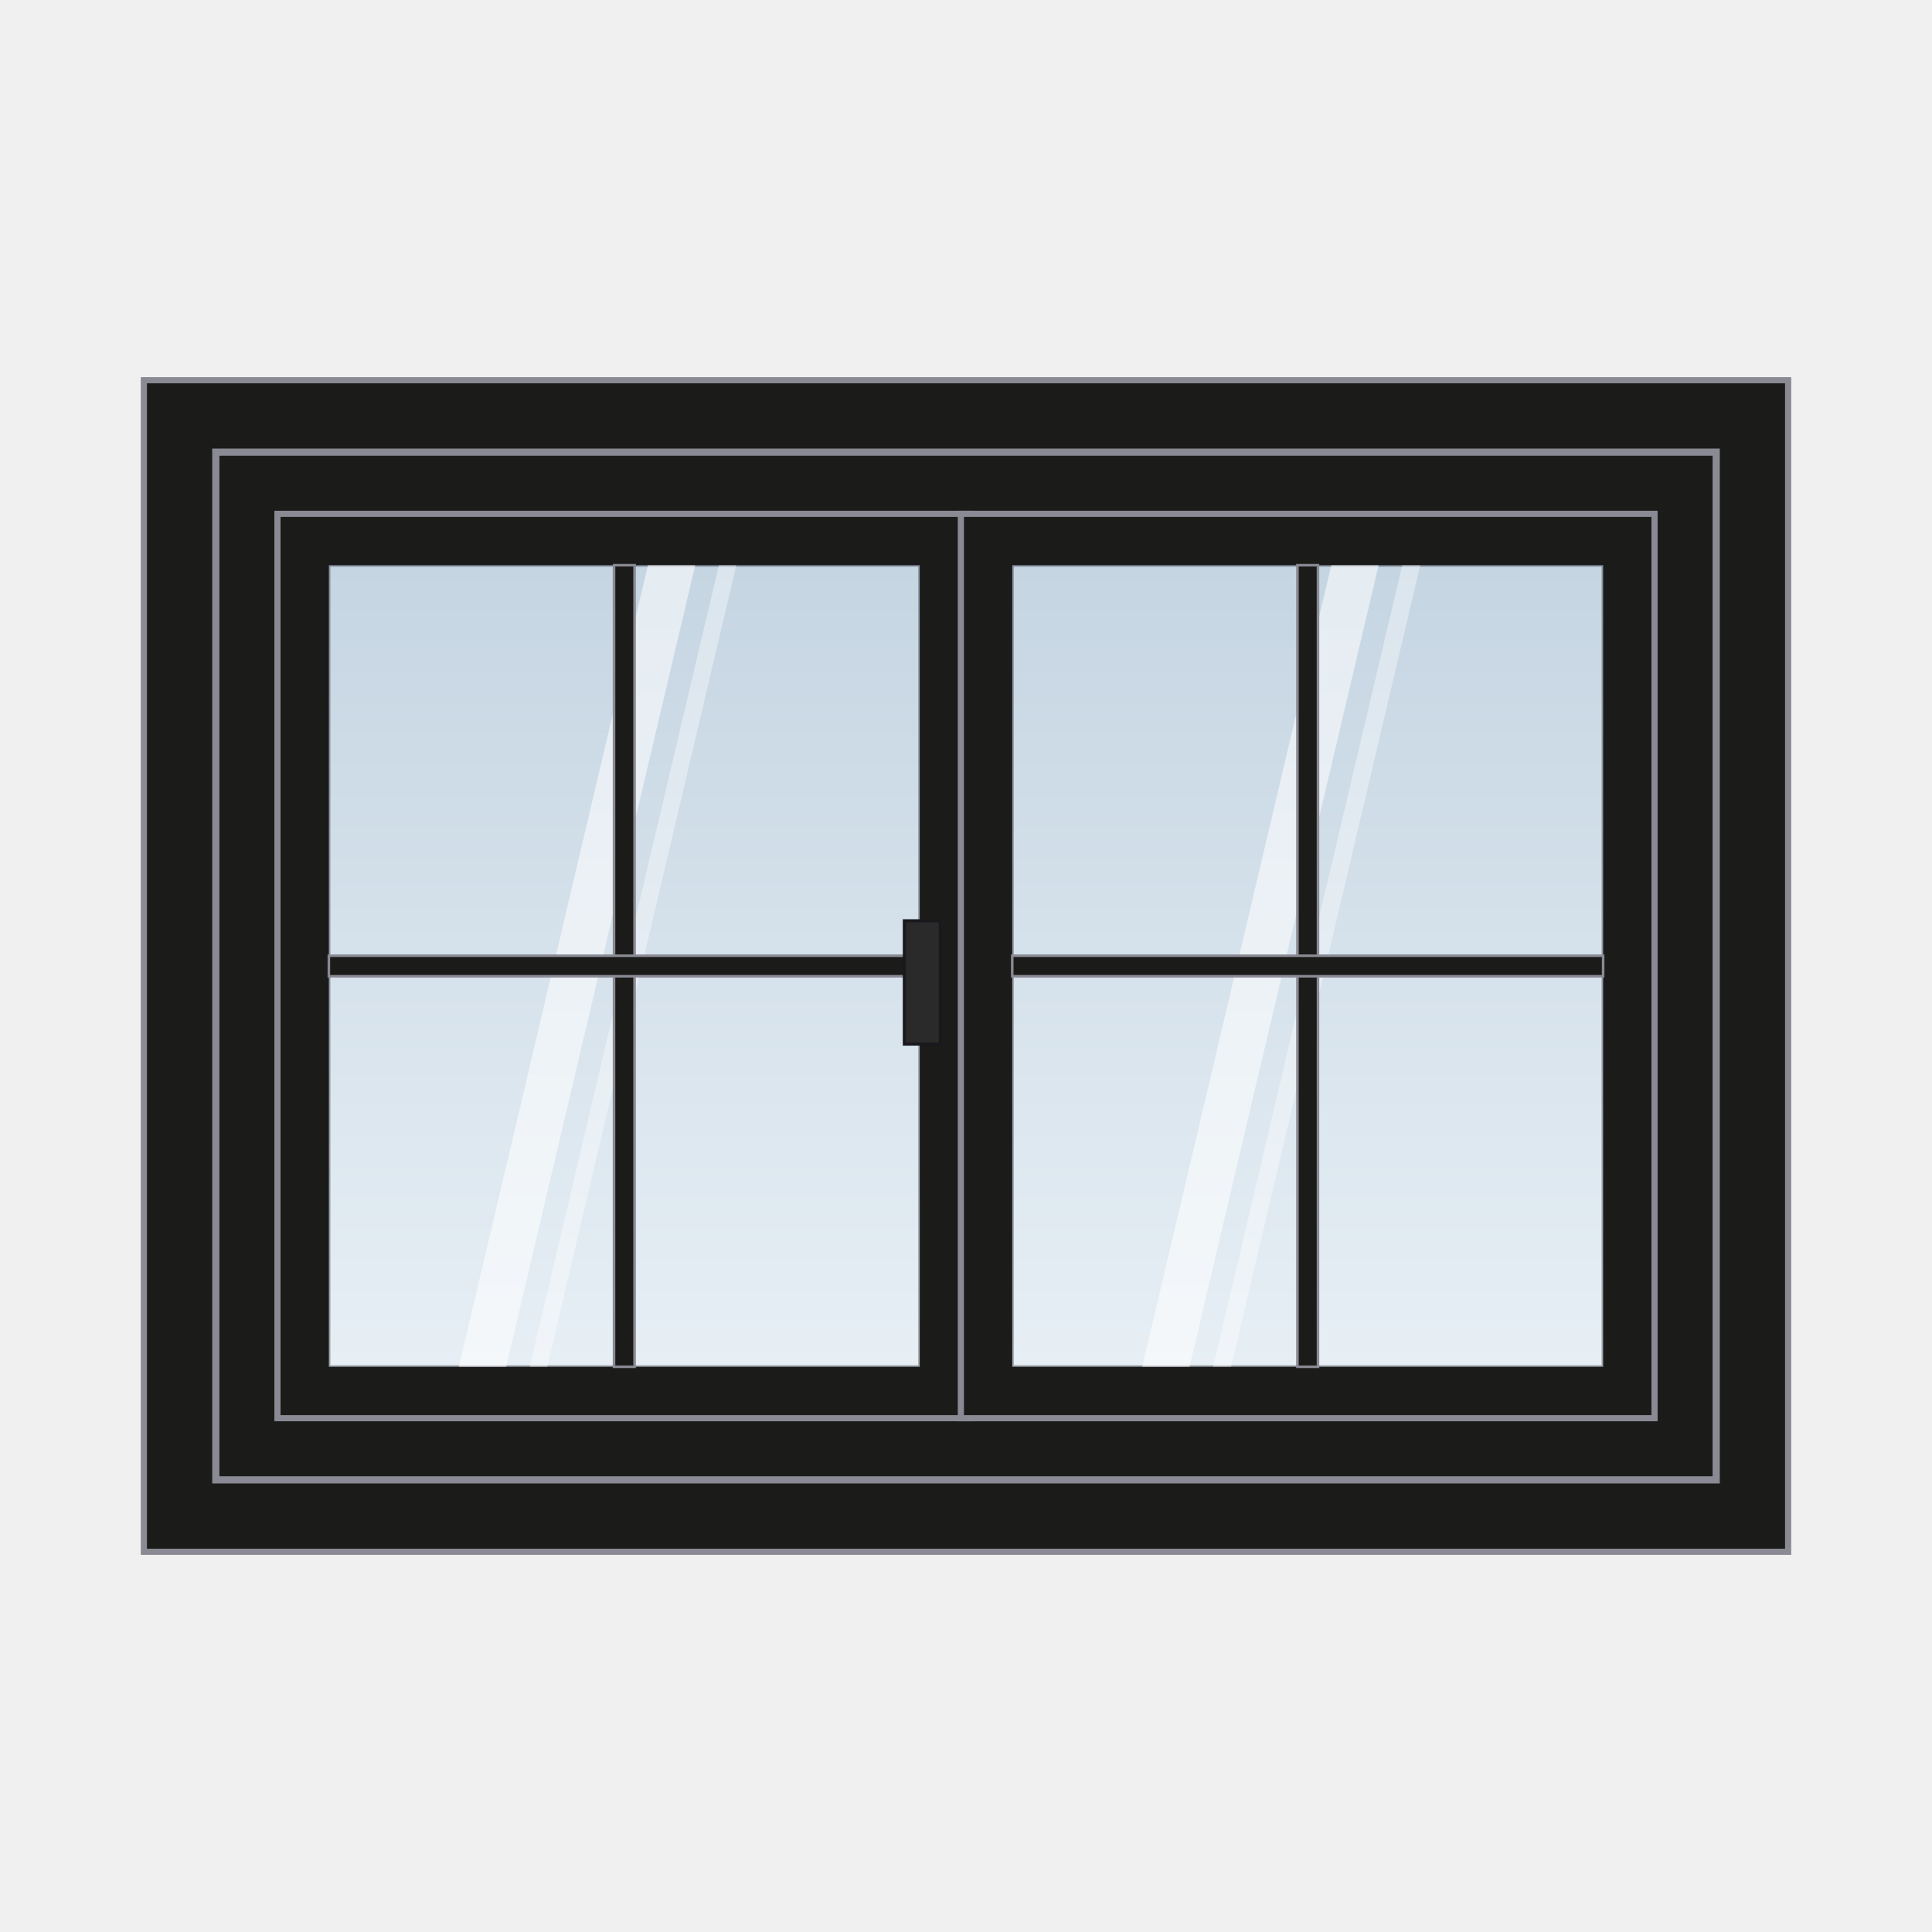
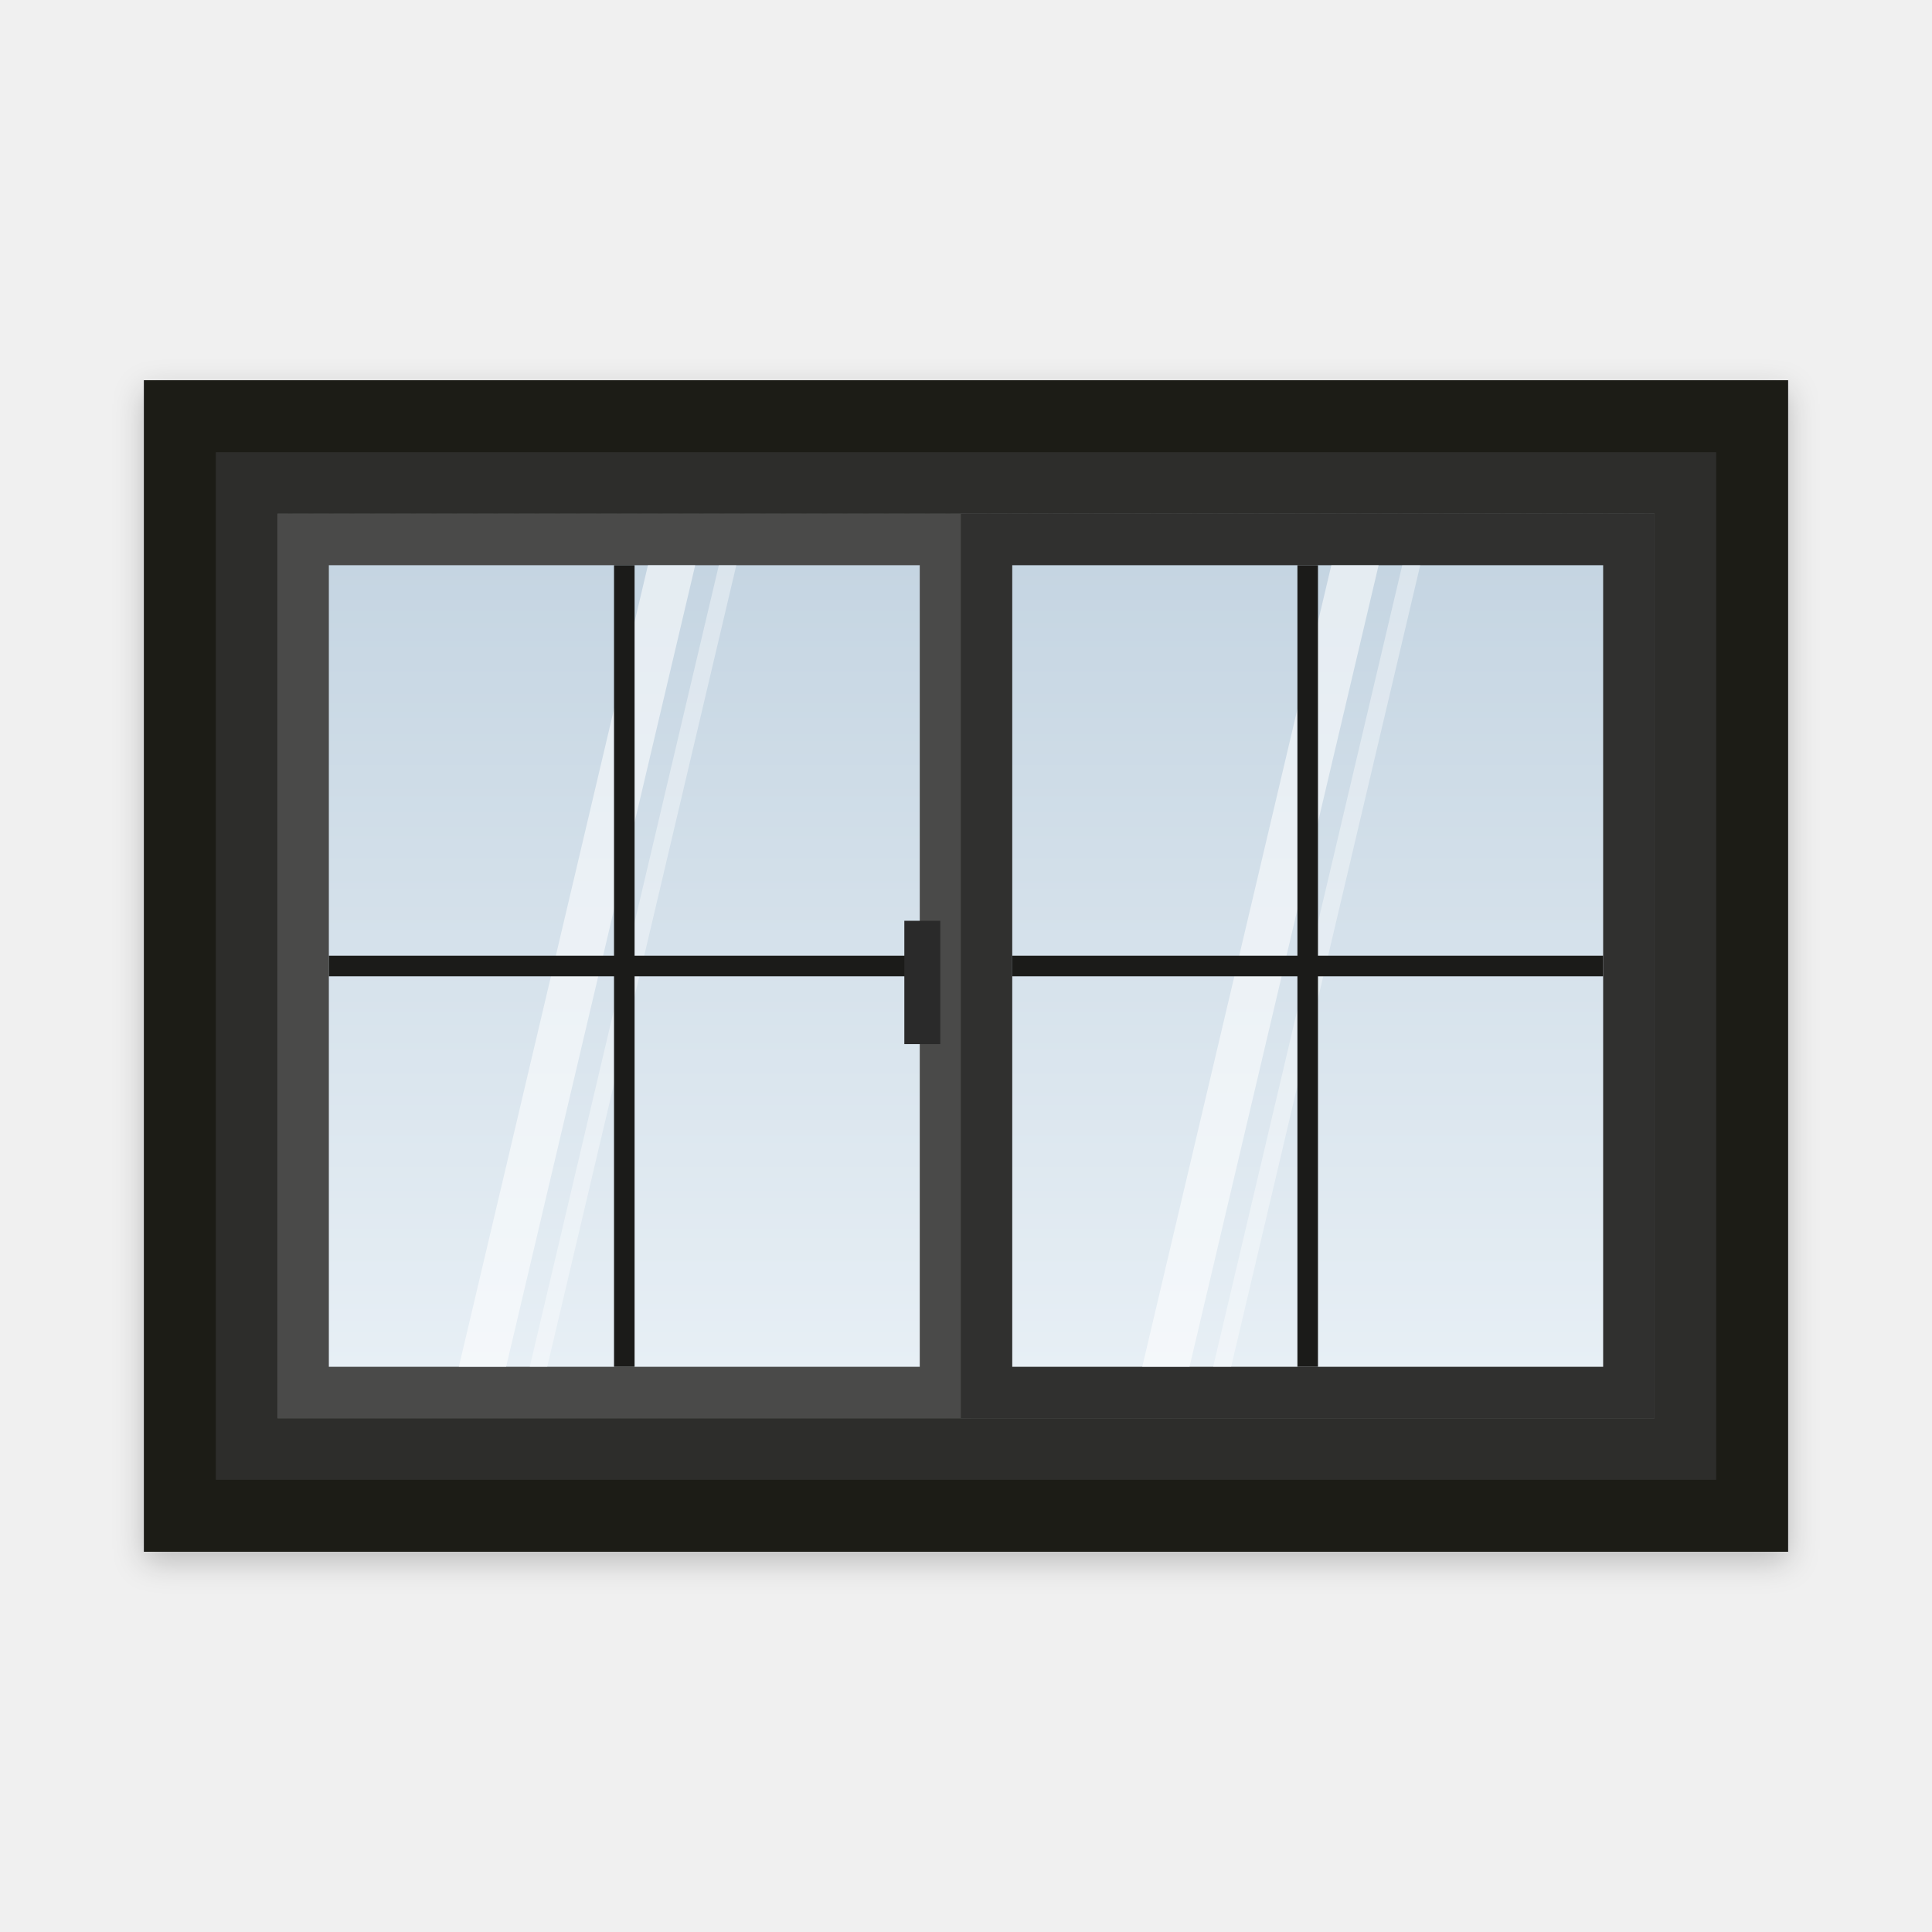
<svg xmlns="http://www.w3.org/2000/svg" viewBox="12.0 12.0 376.0 376.0" width="600" height="600" role="img">
  <defs>
    <linearGradient id="gl" x1="0" y1="0" x2="0" y2="1">
      <stop offset="0" stop-color="#C5D5E2" />
      <stop offset="1" stop-color="#E7EFF5" />
    </linearGradient>
    <pattern id="mesh" width="4" height="4" patternUnits="userSpaceOnUse">
      <rect width="4" height="4" fill="#B9C2CA" />
      <path d="M0 .5H4M.5 0V4" stroke="#19191D" stroke-opacity=".12" stroke-width="1" />
    </pattern>
    <pattern id="pine" width="14" height="14" patternUnits="userSpaceOnUse">
      <rect width="14" height="14" fill="#DFC195" />
      <path d="M3 0V14M9.5 0V14" stroke="#8C6030" stroke-opacity=".13" stroke-width="1" />
      <path d="M6 0V14" stroke="#FFFFFF" stroke-opacity=".12" stroke-width="1.4" />
    </pattern>
+     <filter id="sh" x="-20%" y="-20%" width="140%" height="140%">
+       <feDropShadow dx="0" dy="2" stdDeviation="3" flood-color="#000" flood-opacity=".22" />
+     </filter>
    <linearGradient id="shine" x1="0" y1="0" x2="1" y2="0">
      <stop offset="0" stop-color="#fff" stop-opacity="0" />
      <stop offset=".5" stop-color="#fff" stop-opacity=".75" />
      <stop offset="1" stop-color="#fff" stop-opacity="0" />
    </linearGradient>
  </defs>
-   <rect x="40.0" y="86.0" width="320.0" height="228.0" fill="#1B1B19" stroke="#8A8A94" stroke-width="1.2" />
-   <rect x="54.0" y="100.0" width="292.0" height="200.0" fill="#1B1B19" stroke="#8A8A94" stroke-width="1.4" />
-   <rect x="66.0" y="112.0" width="268.0" height="176.0" fill="url(#mesh)" stroke="#19191D" stroke-width="0.5" />
+   <rect x="40.0" y="86.0" width="320.0" height="228.0" fill="#1B1B19" filter="url(#sh)" />
+   <rect x="54.0" y="100.0" width="292.0" height="200.0" fill="#1B1B19" />
+   <rect x="54.0" y="100.0" width="292.0" height="200.0" fill="#FFFFFF" fill-opacity="0.080" />
+   <rect x="66.0" y="112.0" width="268.0" height="176.0" fill="url(#mesh)" />
  <g>
    <animateTransform attributeName="transform" type="translate" dur="4.8s" repeatCount="indefinite" calcMode="spline" keyTimes="0;.16;.4;.66;.9;1" keySplines="0 0 1 1;.45 0 .55 1;0 0 1 1;.45 0 .55 1;0 0 1 1" values="0 0;0 0;116.1 0.0;116.1 0.0;0 0;0 0" />
-     <polygon points="66.0,112.0 201.0,112.0 201.0,288.0 66.0,288.0" fill="#1B1B19" stroke="#8A8A94" stroke-width="1.2" />
-     <polygon points="76.0,122.0 191.0,122.0 191.0,278.0 76.0,278.0" fill="url(#gl)" stroke="#19191D" stroke-width="0.6" stroke-opacity=".35" />
+     <polygon points="66.0,112.0 201.0,112.0 201.0,288.0 66.0,288.0" fill="#1B1B19" />
+     <polygon points="66.0,112.0 201.0,112.0 201.0,288.0 66.0,288.0" fill="#FFFFFF" fill-opacity="0.208" />
+     <polygon points="76.0,122.0 191.0,122.0 191.0,278.0 76.0,278.0" fill="url(#gl)" />
    <polygon points="101.3,278.0 110.5,278.0 147.3,122.0 138.1,122.0" fill="#fff" fill-opacity="0.55" />
    <polygon points="115.1,278.0 118.5,278.0 155.3,122.0 151.9,122.0" fill="#fff" fill-opacity="0.38" />
-     <polygon points="131.5,122.0 135.5,122.0 135.5,278.0 131.5,278.0" fill="#1B1B19" stroke="#8A8A94" stroke-width="0.5" />
-     <polygon points="76.0,198.0 191.0,198.0 191.0,202.0 76.0,202.0" fill="#1B1B19" stroke="#8A8A94" stroke-width="0.5" />
-     <rect x="188.0" y="191.2" width="7.0" height="24.0" fill="#2A2A2A" stroke="#19191D" stroke-width="0.6" />
+     <polygon points="131.5,122.0 135.5,122.0 135.5,278.0 131.5,278.0" fill="#1B1B19" />
+     <polygon points="76.0,198.0 191.0,198.0 191.0,202.0 76.0,202.0" fill="#1B1B19" />
+     <rect x="188.0" y="191.2" width="7.0" height="24.0" fill="#2A2A2A" />
  </g>
-   <polygon points="199.0,112.0 334.0,112.0 334.0,288.0 199.0,288.0" fill="#1B1B19" stroke="#8A8A94" stroke-width="1.2" />
-   <polygon points="209.0,122.0 324.0,122.0 324.0,278.0 209.0,278.0" fill="url(#gl)" stroke="#19191D" stroke-width="0.6" stroke-opacity=".35" />
+   <polygon points="199.0,112.0 334.0,112.0 334.0,288.0 199.0,288.0" fill="#1B1B19" />
+   <polygon points="199.0,112.0 334.0,112.0 334.0,288.0 199.0,288.0" fill="#FFFFFF" fill-opacity="0.096" />
+   <polygon points="209.0,122.0 324.0,122.0 324.0,278.0 209.0,278.0" fill="url(#gl)" />
  <polygon points="234.3,278.0 243.5,278.0 280.3,122.0 271.1,122.0" fill="#fff" fill-opacity="0.55" />
  <polygon points="248.1,278.0 251.6,278.0 288.4,122.0 284.9,122.0" fill="#fff" fill-opacity="0.38" />
-   <polygon points="264.5,122.0 268.5,122.0 268.5,278.0 264.5,278.0" fill="#1B1B19" stroke="#8A8A94" stroke-width="0.5" />
-   <polygon points="209.0,198.0 324.0,198.0 324.0,202.0 209.0,202.0" fill="#1B1B19" stroke="#8A8A94" stroke-width="0.5" />
+   <polygon points="264.5,122.0 268.5,122.0 268.5,278.0 264.5,278.0" fill="#1B1B19" />
+   <polygon points="209.0,198.0 324.0,198.0 324.0,202.0 209.0,202.0" fill="#1B1B19" />
</svg>
